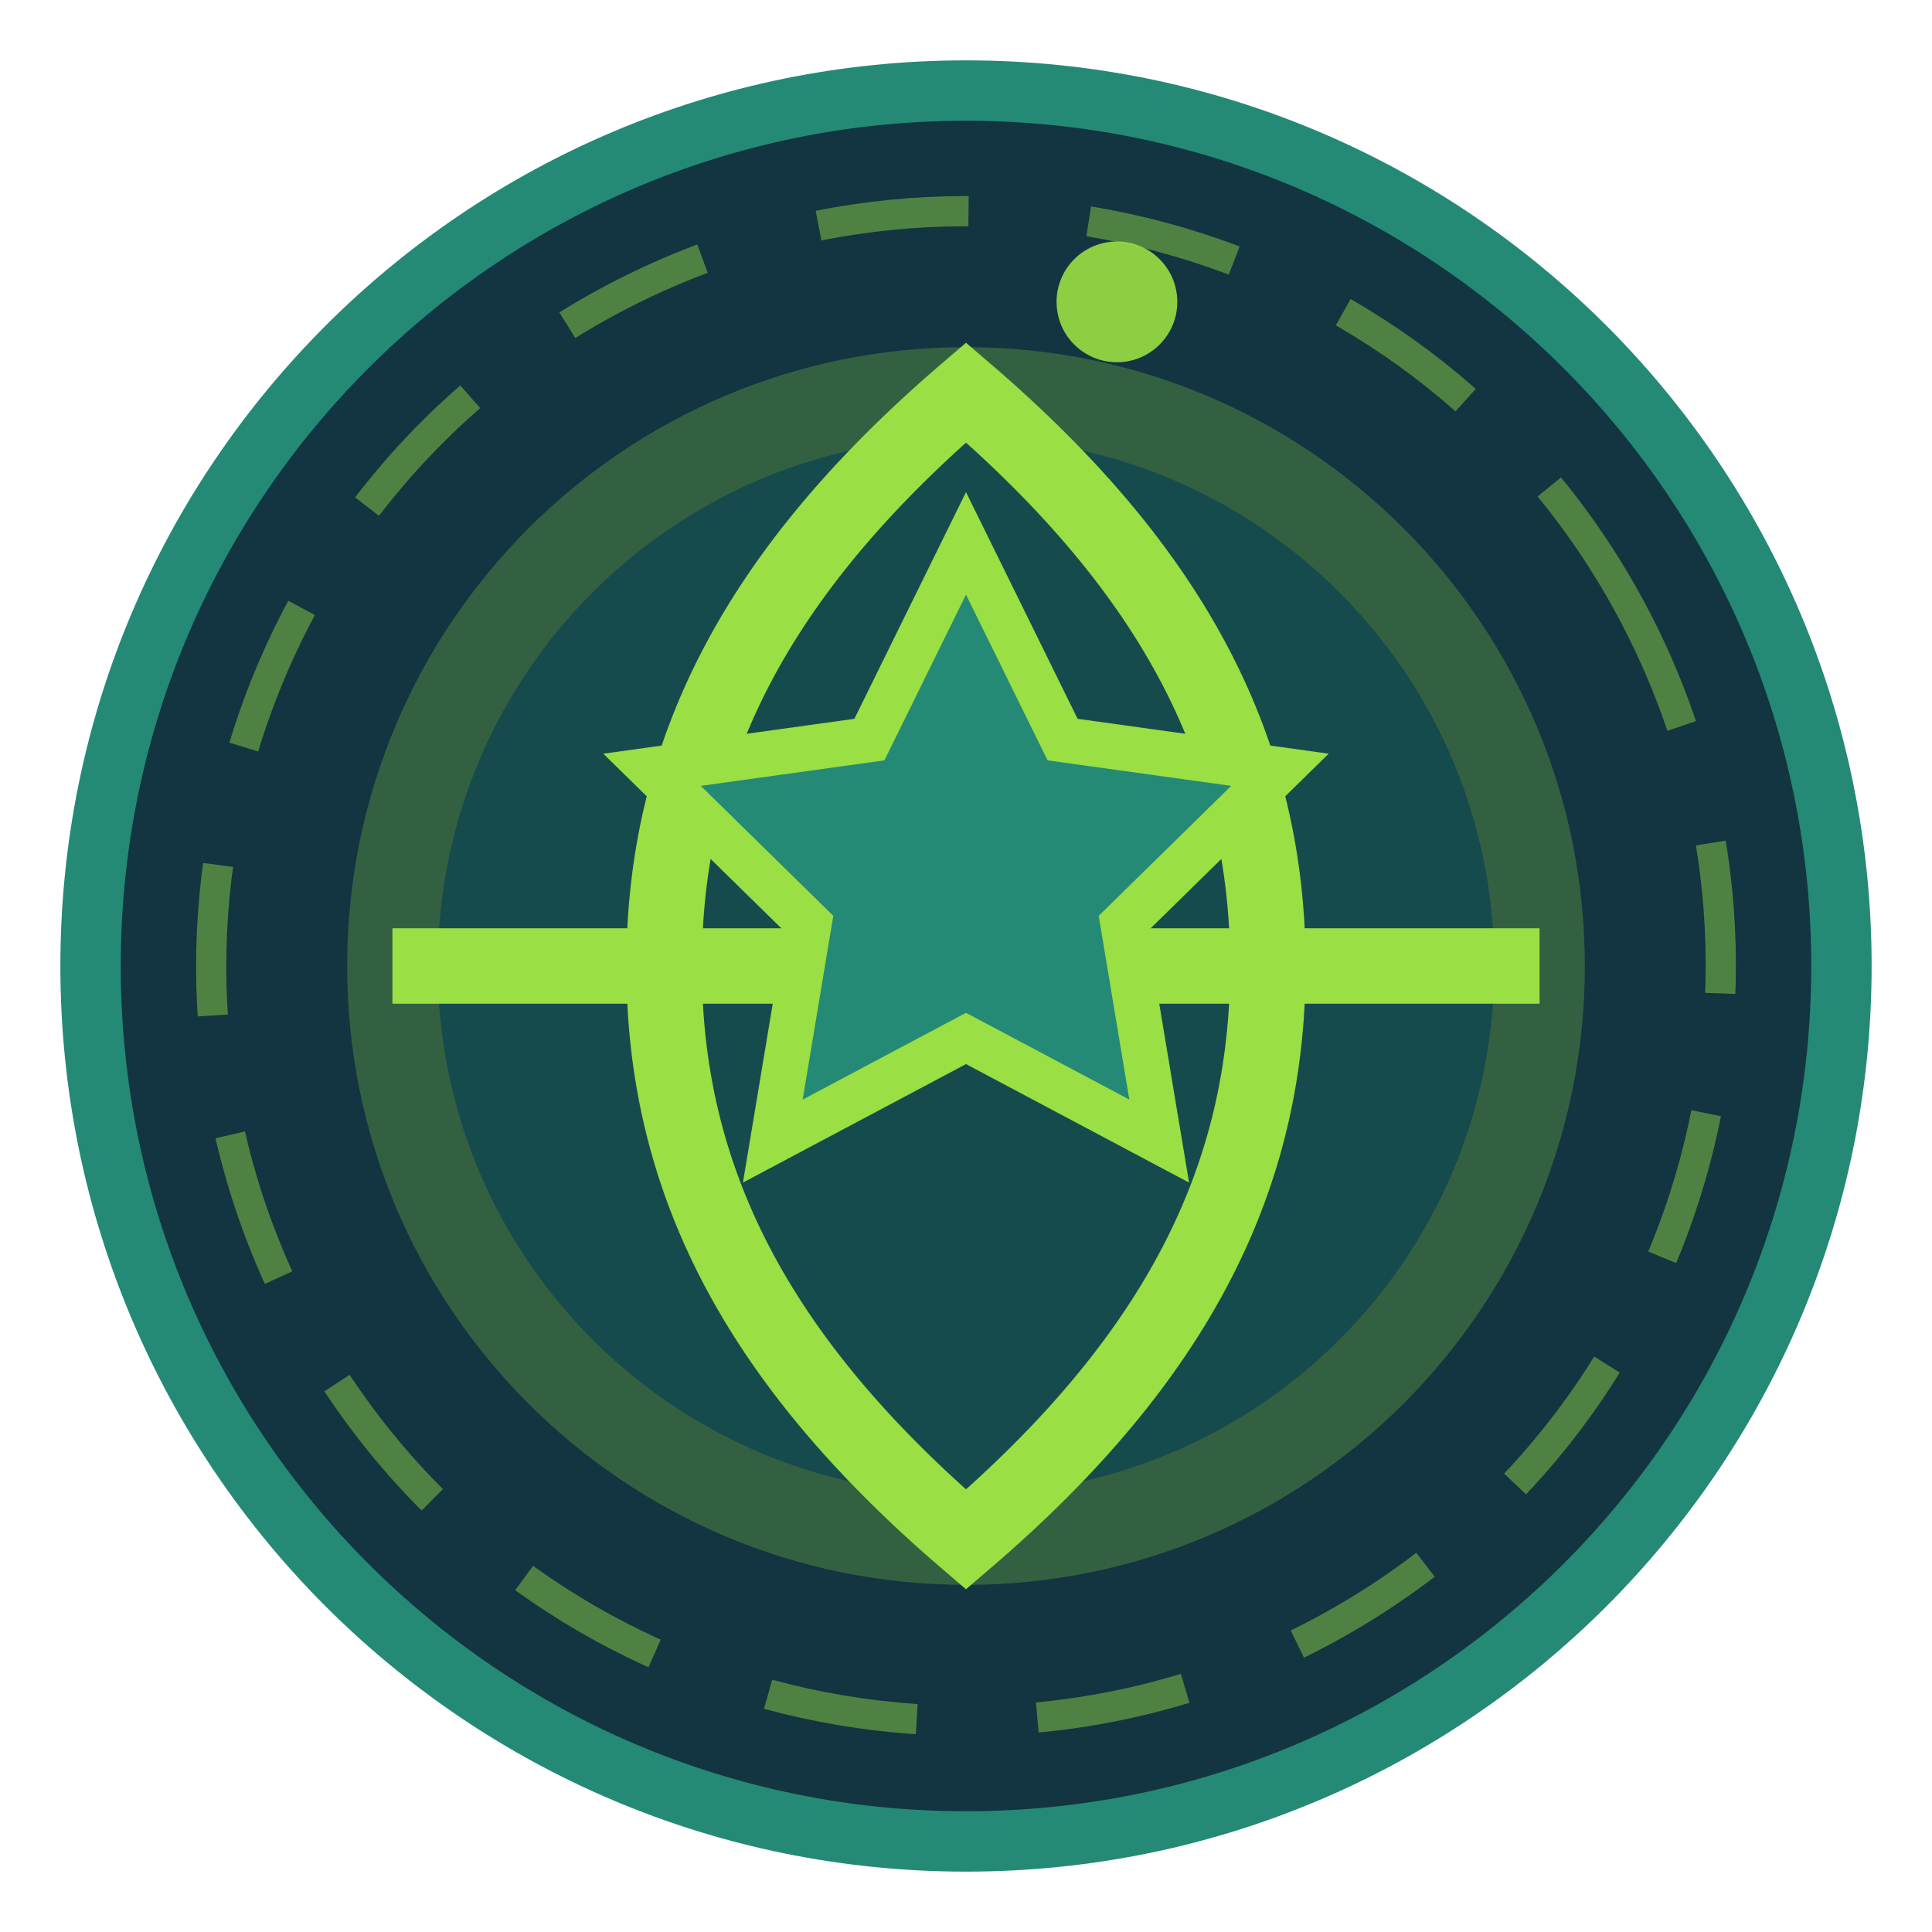
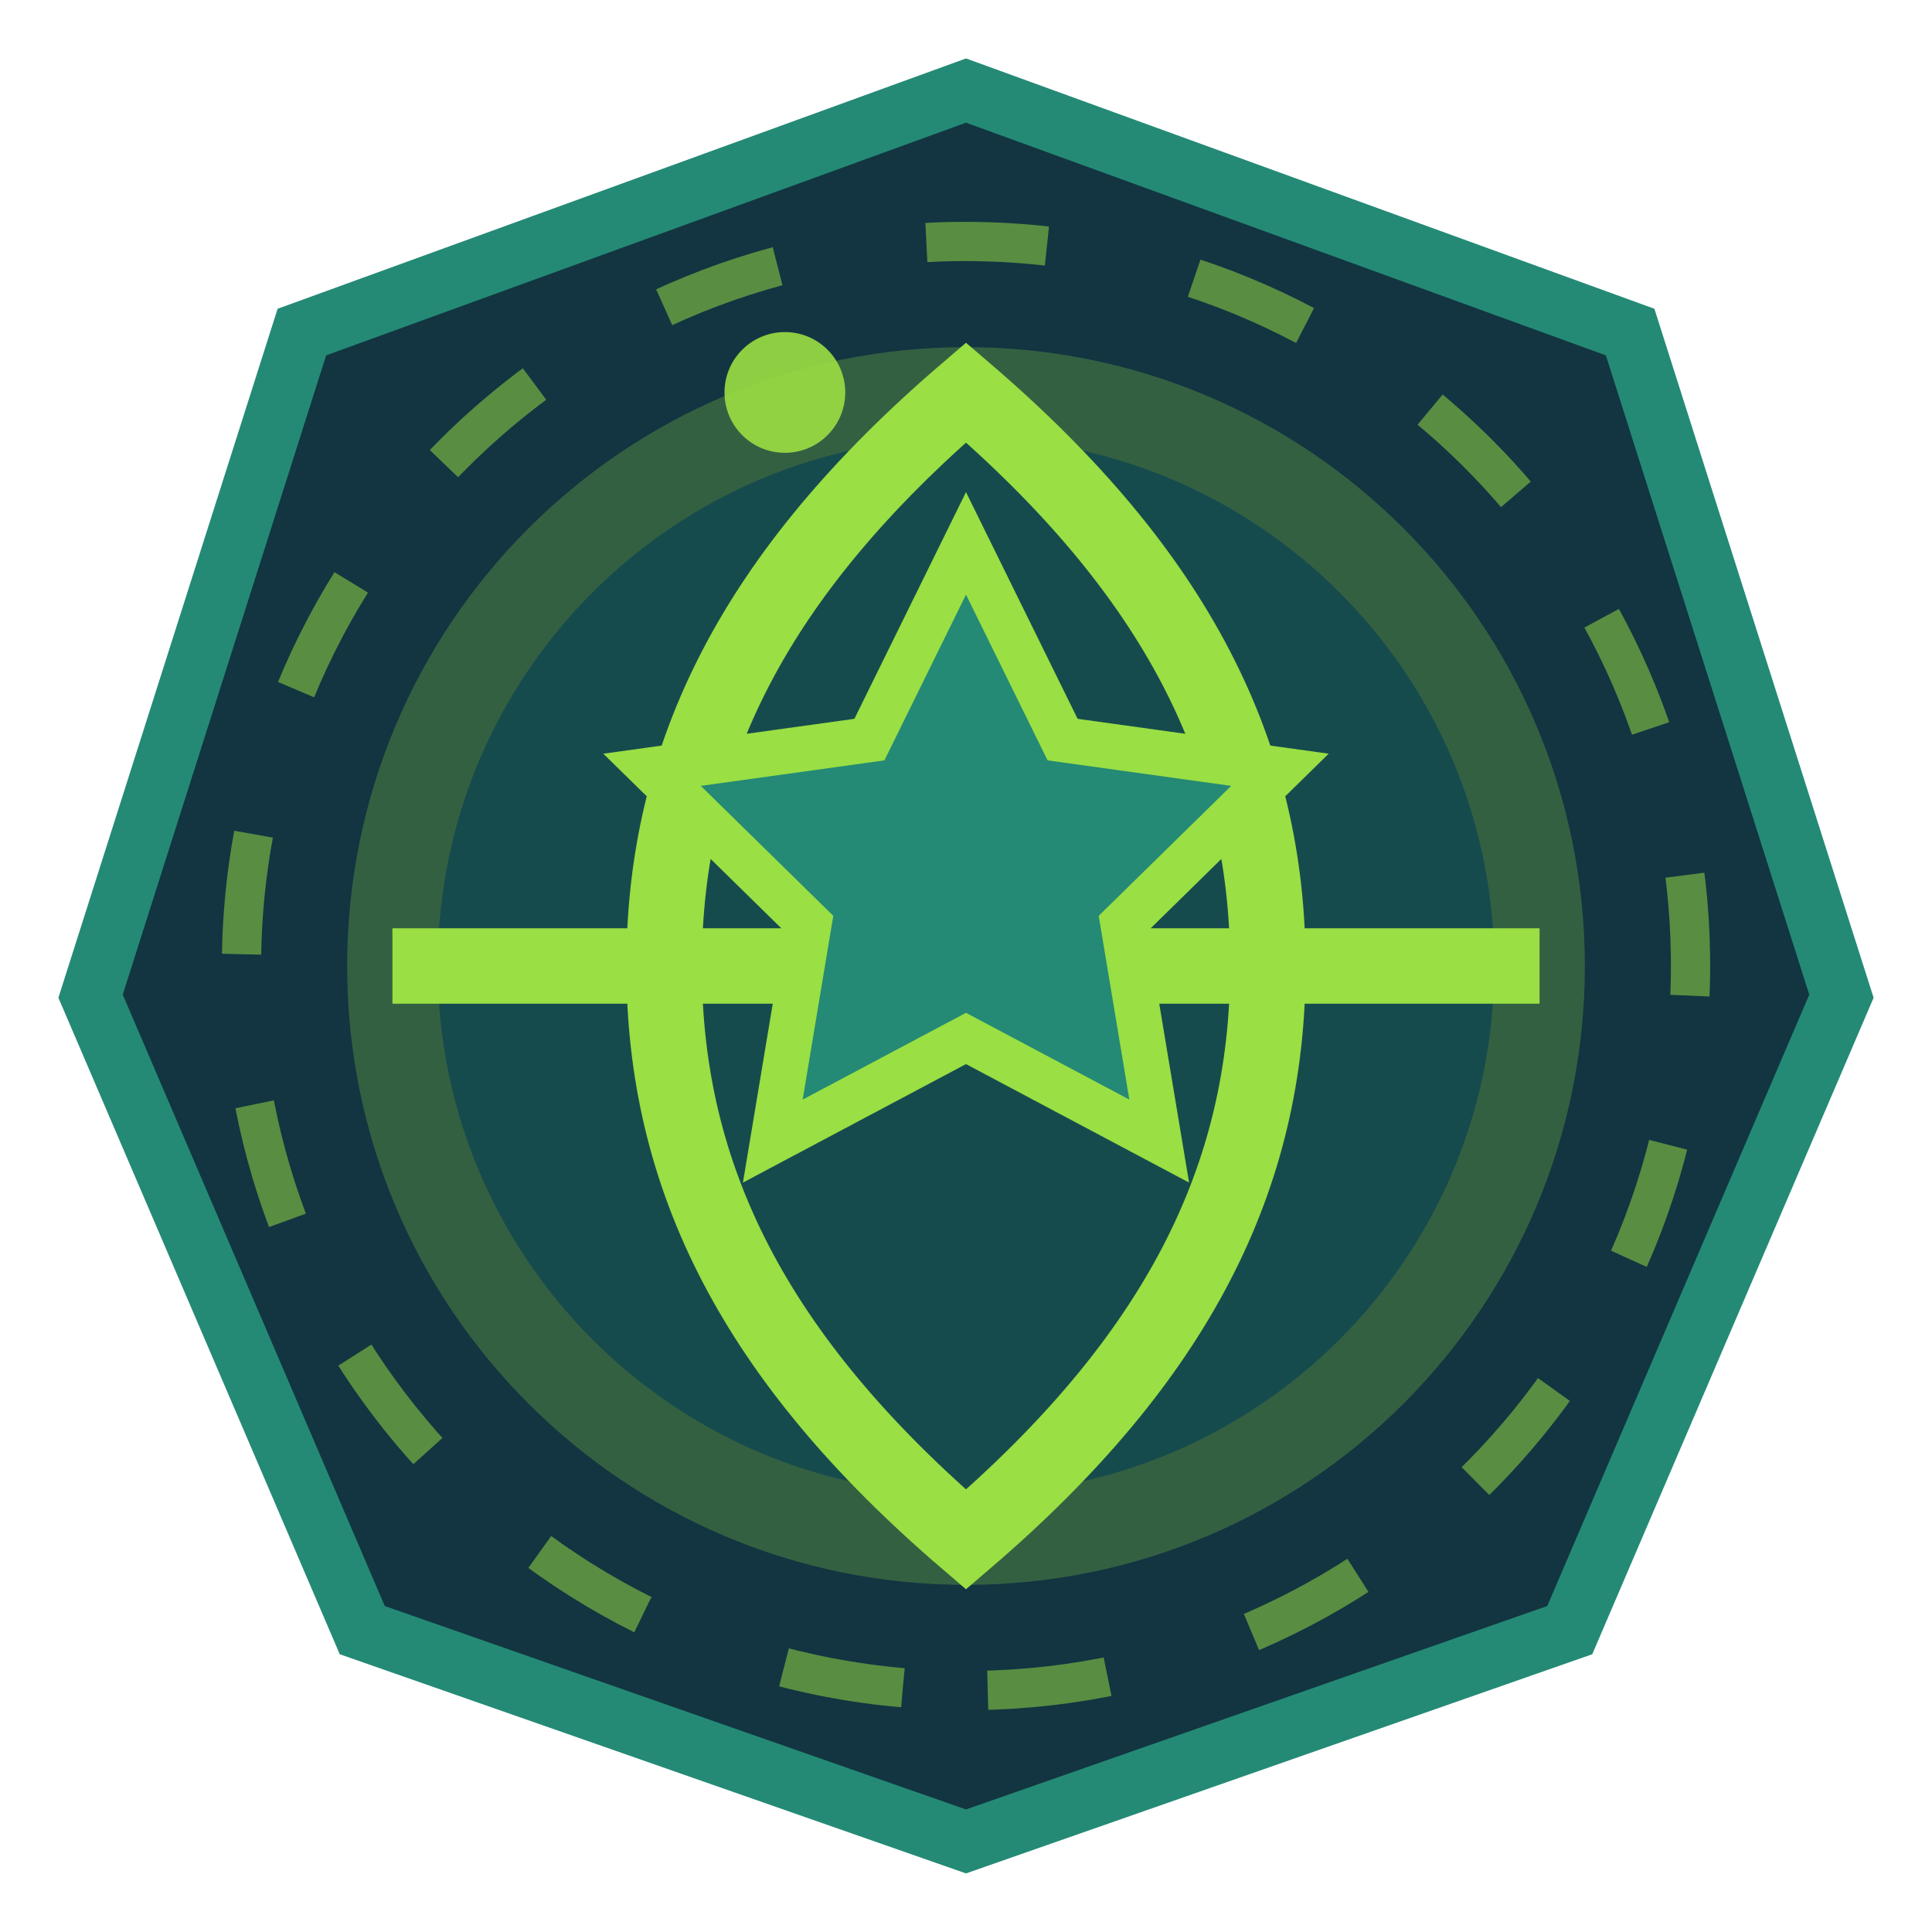
<svg xmlns="http://www.w3.org/2000/svg" viewBox="0 0 64 64">
  <defs>
-     <linearGradient id="badge-30" x1="8" y1="8" x2="56" y2="56">
+     <linearGradient id="badge-25" x1="8" y1="8" x2="56" y2="56">
      <stop stop-color="#123541" />
      <stop offset="1" stop-color="#061923" />
    </linearGradient>
  </defs>
-   <circle cx="32" cy="32" r="29" fill="url(#badge-30)" stroke="#248a75" stroke-width="2" />
-   <circle cx="32" cy="32" r="25" fill="none" stroke="#9adf43" stroke-width="1" opacity=".45" stroke-dasharray="5 4" transform="rotate(330 32 32)" />
+   <path d="M32 3 54 11l7 22-9 21-20 7-20-7-9-21 7-22L32 3Z" fill="url(#badge-25)" stroke="#248a75" stroke-width="2" />
+   <circle cx="32" cy="32" r="24" fill="none" stroke="#9adf43" stroke-width="1.3" opacity=".52" stroke-dasharray="4 5" transform="rotate(95 32 32)" />
  <circle cx="32" cy="32" r="19" fill="#248a75" opacity=".25" stroke="#9adf43" stroke-width="3" />
  <path d="M13 32h38M32 13c7 6 10 12 10 19s-3 13-10 19c-7-6-10-12-10-19s3-13 10-19Z" fill="none" stroke="#9adf43" stroke-width="2.5" />
  <path d="m32 18 3.2 6.5 7.2 1-5.2 5.1 1.2 7.2-6.4-3.4-6.4 3.4 1.2-7.2-5.2-5.1 7.2-1L32 18Z" fill="#248a75" stroke="#9adf43" stroke-width="1.5" />
-   <circle cx="37" cy="10" r="2" fill="#9adf43" opacity=".9" />
+   <circle cx="26" cy="13" r="2" fill="#9adf43" opacity=".9" />
</svg>
